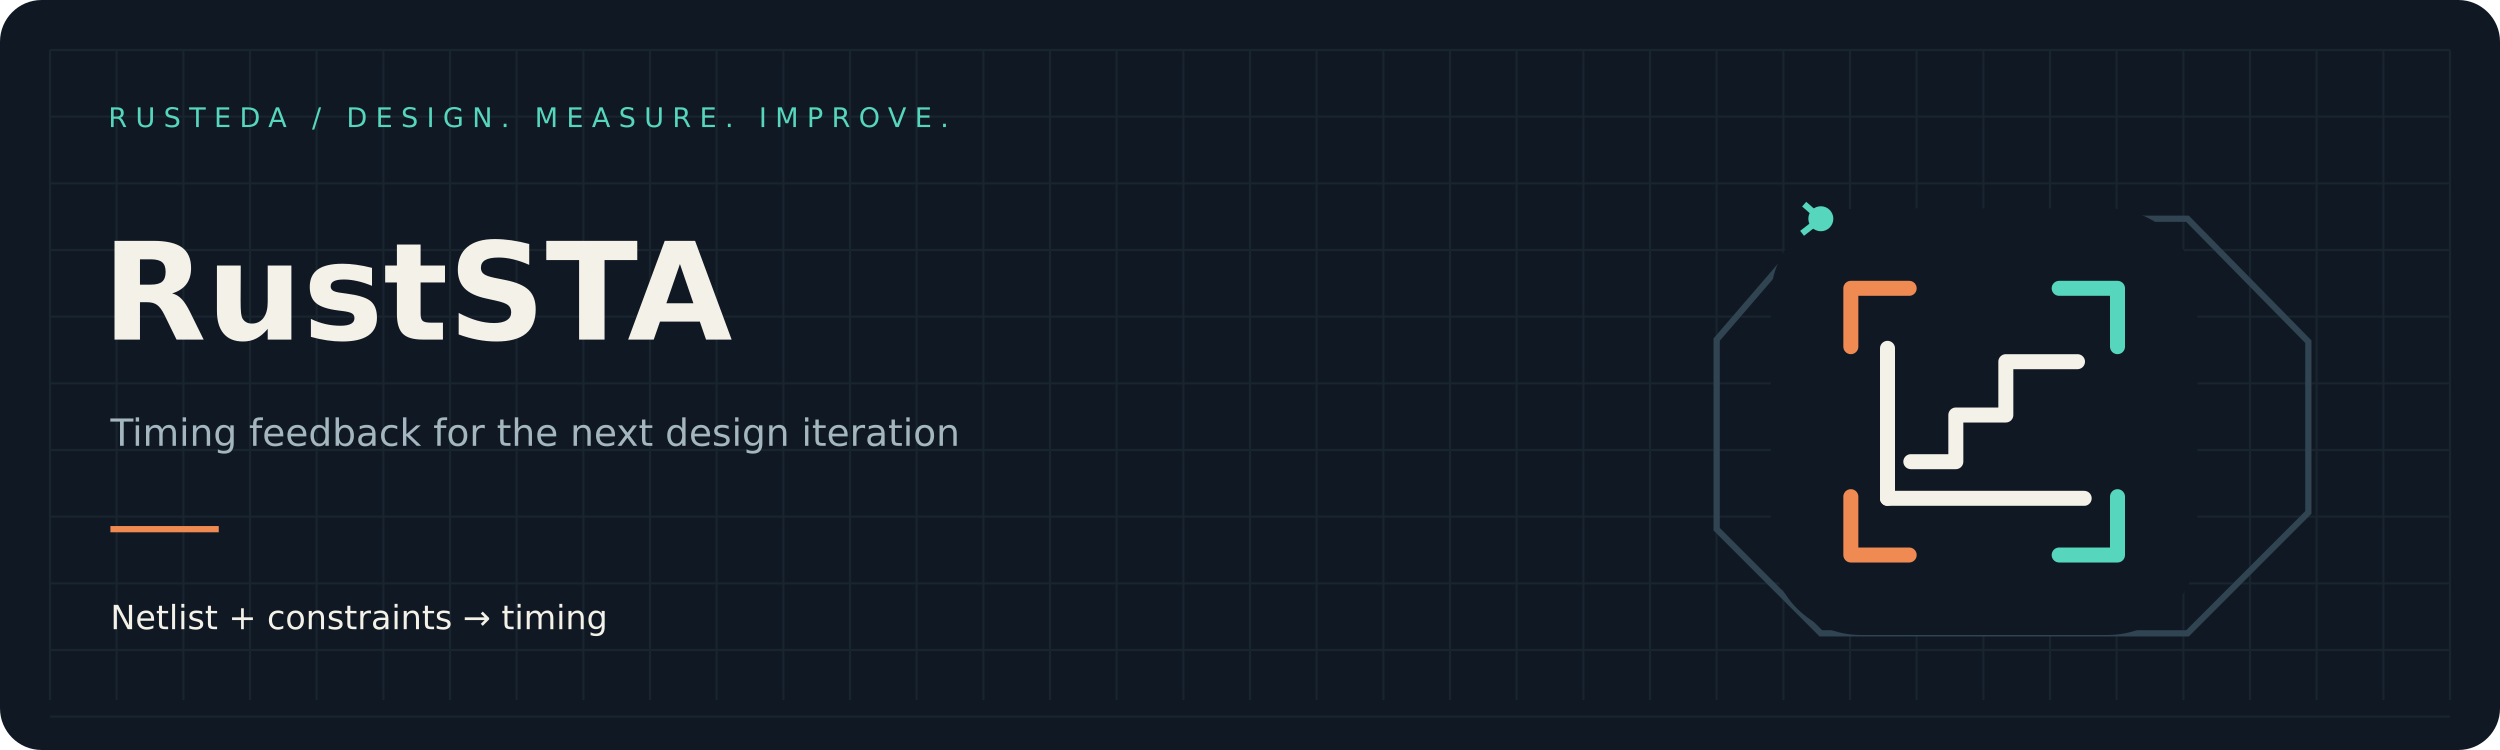
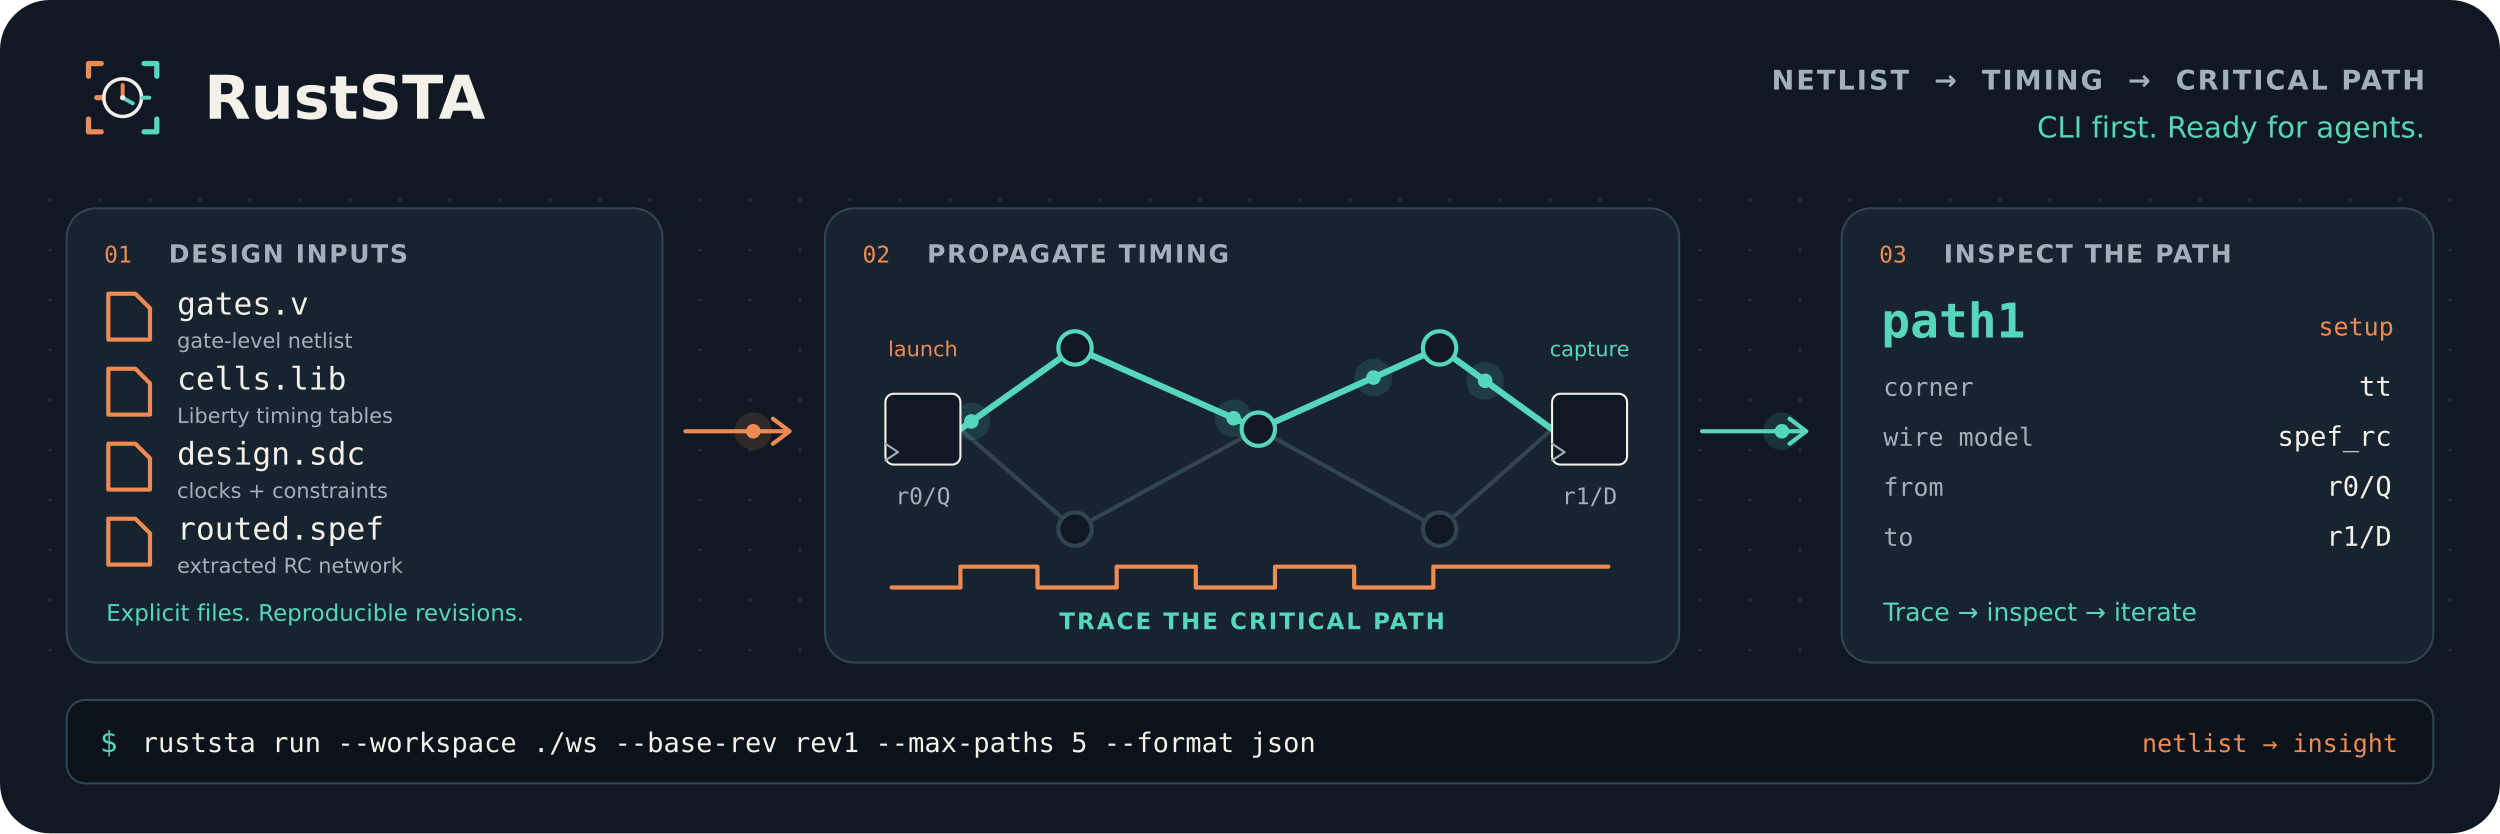
- <svg xmlns="http://www.w3.org/2000/svg" width="1200" height="360" viewBox="0 0 1200 360" role="img" aria-labelledby="title desc">
-   <rect width="1200" height="360" rx="20" fill="#101923" />
-   <g stroke="#304451" opacity=".25">
-     <path d="M24 24V336" />
-     <path d="M56 24V336" />
-     <path d="M88 24V336" />
-     <path d="M120 24V336" />
-     <path d="M152 24V336" />
-     <path d="M184 24V336" />
-     <path d="M216 24V336" />
-     <path d="M248 24V336" />
-     <path d="M280 24V336" />
-     <path d="M312 24V336" />
-     <path d="M344 24V336" />
-     <path d="M376 24V336" />
-     <path d="M408 24V336" />
-     <path d="M440 24V336" />
-     <path d="M472 24V336" />
-     <path d="M504 24V336" />
-     <path d="M536 24V336" />
-     <path d="M568 24V336" />
-     <path d="M600 24V336" />
-     <path d="M632 24V336" />
-     <path d="M664 24V336" />
-     <path d="M696 24V336" />
-     <path d="M728 24V336" />
-     <path d="M760 24V336" />
-     <path d="M792 24V336" />
-     <path d="M824 24V336" />
-     <path d="M856 24V336" />
-     <path d="M888 24V336" />
-     <path d="M920 24V336" />
-     <path d="M952 24V336" />
-     <path d="M984 24V336" />
-     <path d="M1016 24V336" />
-     <path d="M1048 24V336" />
-     <path d="M1080 24V336" />
-     <path d="M1112 24V336" />
-     <path d="M1144 24V336" />
-     <path d="M1176 24V336" />
-     <path d="M24 24H1176" />
-     <path d="M24 56H1176" />
-     <path d="M24 88H1176" />
-     <path d="M24 120H1176" />
-     <path d="M24 152H1176" />
-     <path d="M24 184H1176" />
-     <path d="M24 216H1176" />
-     <path d="M24 248H1176" />
-     <path d="M24 280H1176" />
-     <path d="M24 312H1176" />
-     <path d="M24 344H1176" />
+ <svg xmlns="http://www.w3.org/2000/svg" width="1200" height="400" viewBox="0 0 1200 400" role="img" aria-labelledby="title desc">
+   <rect width="1200" height="400" rx="24" fill="#101923" />
+   <g opacity=".15">
+     <circle cx="24" cy="96" r=".75" fill="#A1B0BA" />
+     <circle cx="24" cy="120" r=".75" fill="#A1B0BA" />
+     <circle cx="24" cy="144" r=".75" fill="#A1B0BA" />
+     <circle cx="24" cy="168" r=".75" fill="#A1B0BA" />
+     <circle cx="24" cy="192" r=".75" fill="#A1B0BA" />
+     <circle cx="24" cy="216" r=".75" fill="#A1B0BA" />
+     <circle cx="24" cy="240" r=".75" fill="#A1B0BA" />
+     <circle cx="24" cy="264" r=".75" fill="#A1B0BA" />
+     <circle cx="24" cy="288" r=".75" fill="#A1B0BA" />
+     <circle cx="24" cy="312" r=".75" fill="#A1B0BA" />
+     <circle cx="48" cy="96" r=".75" fill="#A1B0BA" />
+     <circle cx="48" cy="120" r=".75" fill="#A1B0BA" />
+     <circle cx="48" cy="144" r=".75" fill="#A1B0BA" />
+     <circle cx="48" cy="168" r=".75" fill="#A1B0BA" />
+     <circle cx="48" cy="192" r=".75" fill="#A1B0BA" />
+     <circle cx="48" cy="216" r=".75" fill="#A1B0BA" />
+     <circle cx="48" cy="240" r=".75" fill="#A1B0BA" />
+     <circle cx="48" cy="264" r=".75" fill="#A1B0BA" />
+     <circle cx="48" cy="288" r=".75" fill="#A1B0BA" />
+     <circle cx="48" cy="312" r=".75" fill="#A1B0BA" />
+     <circle cx="72" cy="96" r=".75" fill="#A1B0BA" />
+     <circle cx="72" cy="120" r=".75" fill="#A1B0BA" />
+     <circle cx="72" cy="144" r=".75" fill="#A1B0BA" />
+     <circle cx="72" cy="168" r=".75" fill="#A1B0BA" />
+     <circle cx="72" cy="192" r=".75" fill="#A1B0BA" />
+     <circle cx="72" cy="216" r=".75" fill="#A1B0BA" />
+     <circle cx="72" cy="240" r=".75" fill="#A1B0BA" />
+     <circle cx="72" cy="264" r=".75" fill="#A1B0BA" />
+     <circle cx="72" cy="288" r=".75" fill="#A1B0BA" />
+     <circle cx="72" cy="312" r=".75" fill="#A1B0BA" />
+     <circle cx="96" cy="96" r=".75" fill="#A1B0BA" />
+     <circle cx="96" cy="120" r=".75" fill="#A1B0BA" />
+     <circle cx="96" cy="144" r=".75" fill="#A1B0BA" />
+     <circle cx="96" cy="168" r=".75" fill="#A1B0BA" />
+     <circle cx="96" cy="192" r=".75" fill="#A1B0BA" />
+     <circle cx="96" cy="216" r=".75" fill="#A1B0BA" />
+     <circle cx="96" cy="240" r=".75" fill="#A1B0BA" />
+     <circle cx="96" cy="264" r=".75" fill="#A1B0BA" />
+     <circle cx="96" cy="288" r=".75" fill="#A1B0BA" />
+     <circle cx="96" cy="312" r=".75" fill="#A1B0BA" />
+     <circle cx="120" cy="96" r=".75" fill="#A1B0BA" />
+     <circle cx="120" cy="120" r=".75" fill="#A1B0BA" />
+     <circle cx="120" cy="144" r=".75" fill="#A1B0BA" />
+     <circle cx="120" cy="168" r=".75" fill="#A1B0BA" />
+     <circle cx="120" cy="192" r=".75" fill="#A1B0BA" />
+     <circle cx="120" cy="216" r=".75" fill="#A1B0BA" />
+     <circle cx="120" cy="240" r=".75" fill="#A1B0BA" />
+     <circle cx="120" cy="264" r=".75" fill="#A1B0BA" />
+     <circle cx="120" cy="288" r=".75" fill="#A1B0BA" />
+     <circle cx="120" cy="312" r=".75" fill="#A1B0BA" />
+     <circle cx="144" cy="96" r=".75" fill="#A1B0BA" />
+     <circle cx="144" cy="120" r=".75" fill="#A1B0BA" />
+     <circle cx="144" cy="144" r=".75" fill="#A1B0BA" />
+     <circle cx="144" cy="168" r=".75" fill="#A1B0BA" />
+     <circle cx="144" cy="192" r=".75" fill="#A1B0BA" />
+     <circle cx="144" cy="216" r=".75" fill="#A1B0BA" />
+     <circle cx="144" cy="240" r=".75" fill="#A1B0BA" />
+     <circle cx="144" cy="264" r=".75" fill="#A1B0BA" />
+     <circle cx="144" cy="288" r=".75" fill="#A1B0BA" />
+     <circle cx="144" cy="312" r=".75" fill="#A1B0BA" />
+     <circle cx="168" cy="96" r=".75" fill="#A1B0BA" />
+     <circle cx="168" cy="120" r=".75" fill="#A1B0BA" />
+     <circle cx="168" cy="144" r=".75" fill="#A1B0BA" />
+     <circle cx="168" cy="168" r=".75" fill="#A1B0BA" />
+     <circle cx="168" cy="192" r=".75" fill="#A1B0BA" />
+     <circle cx="168" cy="216" r=".75" fill="#A1B0BA" />
+     <circle cx="168" cy="240" r=".75" fill="#A1B0BA" />
+     <circle cx="168" cy="264" r=".75" fill="#A1B0BA" />
+     <circle cx="168" cy="288" r=".75" fill="#A1B0BA" />
+     <circle cx="168" cy="312" r=".75" fill="#A1B0BA" />
+     <circle cx="192" cy="96" r=".75" fill="#A1B0BA" />
+     <circle cx="192" cy="120" r=".75" fill="#A1B0BA" />
+     <circle cx="192" cy="144" r=".75" fill="#A1B0BA" />
+     <circle cx="192" cy="168" r=".75" fill="#A1B0BA" />
+     <circle cx="192" cy="192" r=".75" fill="#A1B0BA" />
+     <circle cx="192" cy="216" r=".75" fill="#A1B0BA" />
+     <circle cx="192" cy="240" r=".75" fill="#A1B0BA" />
+     <circle cx="192" cy="264" r=".75" fill="#A1B0BA" />
+     <circle cx="192" cy="288" r=".75" fill="#A1B0BA" />
+     <circle cx="192" cy="312" r=".75" fill="#A1B0BA" />
+     <circle cx="216" cy="96" r=".75" fill="#A1B0BA" />
+     <circle cx="216" cy="120" r=".75" fill="#A1B0BA" />
+     <circle cx="216" cy="144" r=".75" fill="#A1B0BA" />
+     <circle cx="216" cy="168" r=".75" fill="#A1B0BA" />
+     <circle cx="216" cy="192" r=".75" fill="#A1B0BA" />
+     <circle cx="216" cy="216" r=".75" fill="#A1B0BA" />
+     <circle cx="216" cy="240" r=".75" fill="#A1B0BA" />
+     <circle cx="216" cy="264" r=".75" fill="#A1B0BA" />
+     <circle cx="216" cy="288" r=".75" fill="#A1B0BA" />
+     <circle cx="216" cy="312" r=".75" fill="#A1B0BA" />
+     <circle cx="240" cy="96" r=".75" fill="#A1B0BA" />
+     <circle cx="240" cy="120" r=".75" fill="#A1B0BA" />
+     <circle cx="240" cy="144" r=".75" fill="#A1B0BA" />
+     <circle cx="240" cy="168" r=".75" fill="#A1B0BA" />
+     <circle cx="240" cy="192" r=".75" fill="#A1B0BA" />
+     <circle cx="240" cy="216" r=".75" fill="#A1B0BA" />
+     <circle cx="240" cy="240" r=".75" fill="#A1B0BA" />
+     <circle cx="240" cy="264" r=".75" fill="#A1B0BA" />
+     <circle cx="240" cy="288" r=".75" fill="#A1B0BA" />
+     <circle cx="240" cy="312" r=".75" fill="#A1B0BA" />
+     <circle cx="264" cy="96" r=".75" fill="#A1B0BA" />
+     <circle cx="264" cy="120" r=".75" fill="#A1B0BA" />
+     <circle cx="264" cy="144" r=".75" fill="#A1B0BA" />
+     <circle cx="264" cy="168" r=".75" fill="#A1B0BA" />
+     <circle cx="264" cy="192" r=".75" fill="#A1B0BA" />
+     <circle cx="264" cy="216" r=".75" fill="#A1B0BA" />
+     <circle cx="264" cy="240" r=".75" fill="#A1B0BA" />
+     <circle cx="264" cy="264" r=".75" fill="#A1B0BA" />
+     <circle cx="264" cy="288" r=".75" fill="#A1B0BA" />
+     <circle cx="264" cy="312" r=".75" fill="#A1B0BA" />
+     <circle cx="288" cy="96" r=".75" fill="#A1B0BA" />
+     <circle cx="288" cy="120" r=".75" fill="#A1B0BA" />
+     <circle cx="288" cy="144" r=".75" fill="#A1B0BA" />
+     <circle cx="288" cy="168" r=".75" fill="#A1B0BA" />
+     <circle cx="288" cy="192" r=".75" fill="#A1B0BA" />
+     <circle cx="288" cy="216" r=".75" fill="#A1B0BA" />
+     <circle cx="288" cy="240" r=".75" fill="#A1B0BA" />
+     <circle cx="288" cy="264" r=".75" fill="#A1B0BA" />
+     <circle cx="288" cy="288" r=".75" fill="#A1B0BA" />
+     <circle cx="288" cy="312" r=".75" fill="#A1B0BA" />
+     <circle cx="312" cy="96" r=".75" fill="#A1B0BA" />
+     <circle cx="312" cy="120" r=".75" fill="#A1B0BA" />
+     <circle cx="312" cy="144" r=".75" fill="#A1B0BA" />
+     <circle cx="312" cy="168" r=".75" fill="#A1B0BA" />
+     <circle cx="312" cy="192" r=".75" fill="#A1B0BA" />
+     <circle cx="312" cy="216" r=".75" fill="#A1B0BA" />
+     <circle cx="312" cy="240" r=".75" fill="#A1B0BA" />
+     <circle cx="312" cy="264" r=".75" fill="#A1B0BA" />
+     <circle cx="312" cy="288" r=".75" fill="#A1B0BA" />
+     <circle cx="312" cy="312" r=".75" fill="#A1B0BA" />
+     <circle cx="336" cy="96" r=".75" fill="#A1B0BA" />
+     <circle cx="336" cy="120" r=".75" fill="#A1B0BA" />
+     <circle cx="336" cy="144" r=".75" fill="#A1B0BA" />
+     <circle cx="336" cy="168" r=".75" fill="#A1B0BA" />
+     <circle cx="336" cy="192" r=".75" fill="#A1B0BA" />
+     <circle cx="336" cy="216" r=".75" fill="#A1B0BA" />
+     <circle cx="336" cy="240" r=".75" fill="#A1B0BA" />
+     <circle cx="336" cy="264" r=".75" fill="#A1B0BA" />
+     <circle cx="336" cy="288" r=".75" fill="#A1B0BA" />
+     <circle cx="336" cy="312" r=".75" fill="#A1B0BA" />
+     <circle cx="360" cy="96" r=".75" fill="#A1B0BA" />
+     <circle cx="360" cy="120" r=".75" fill="#A1B0BA" />
+     <circle cx="360" cy="144" r=".75" fill="#A1B0BA" />
+     <circle cx="360" cy="168" r=".75" fill="#A1B0BA" />
+     <circle cx="360" cy="192" r=".75" fill="#A1B0BA" />
+     <circle cx="360" cy="216" r=".75" fill="#A1B0BA" />
+     <circle cx="360" cy="240" r=".75" fill="#A1B0BA" />
+     <circle cx="360" cy="264" r=".75" fill="#A1B0BA" />
+     <circle cx="360" cy="288" r=".75" fill="#A1B0BA" />
+     <circle cx="360" cy="312" r=".75" fill="#A1B0BA" />
+     <circle cx="384" cy="96" r=".75" fill="#A1B0BA" />
+     <circle cx="384" cy="120" r=".75" fill="#A1B0BA" />
+     <circle cx="384" cy="144" r=".75" fill="#A1B0BA" />
+     <circle cx="384" cy="168" r=".75" fill="#A1B0BA" />
+     <circle cx="384" cy="192" r=".75" fill="#A1B0BA" />
+     <circle cx="384" cy="216" r=".75" fill="#A1B0BA" />
+     <circle cx="384" cy="240" r=".75" fill="#A1B0BA" />
+     <circle cx="384" cy="264" r=".75" fill="#A1B0BA" />
+     <circle cx="384" cy="288" r=".75" fill="#A1B0BA" />
+     <circle cx="384" cy="312" r=".75" fill="#A1B0BA" />
+     <circle cx="408" cy="96" r=".75" fill="#A1B0BA" />
+     <circle cx="408" cy="120" r=".75" fill="#A1B0BA" />
+     <circle cx="408" cy="144" r=".75" fill="#A1B0BA" />
+     <circle cx="408" cy="168" r=".75" fill="#A1B0BA" />
+     <circle cx="408" cy="192" r=".75" fill="#A1B0BA" />
+     <circle cx="408" cy="216" r=".75" fill="#A1B0BA" />
+     <circle cx="408" cy="240" r=".75" fill="#A1B0BA" />
+     <circle cx="408" cy="264" r=".75" fill="#A1B0BA" />
+     <circle cx="408" cy="288" r=".75" fill="#A1B0BA" />
+     <circle cx="408" cy="312" r=".75" fill="#A1B0BA" />
+     <circle cx="432" cy="96" r=".75" fill="#A1B0BA" />
+     <circle cx="432" cy="120" r=".75" fill="#A1B0BA" />
+     <circle cx="432" cy="144" r=".75" fill="#A1B0BA" />
+     <circle cx="432" cy="168" r=".75" fill="#A1B0BA" />
+     <circle cx="432" cy="192" r=".75" fill="#A1B0BA" />
+     <circle cx="432" cy="216" r=".75" fill="#A1B0BA" />
+     <circle cx="432" cy="240" r=".75" fill="#A1B0BA" />
+     <circle cx="432" cy="264" r=".75" fill="#A1B0BA" />
+     <circle cx="432" cy="288" r=".75" fill="#A1B0BA" />
+     <circle cx="432" cy="312" r=".75" fill="#A1B0BA" />
+     <circle cx="456" cy="96" r=".75" fill="#A1B0BA" />
+     <circle cx="456" cy="120" r=".75" fill="#A1B0BA" />
+     <circle cx="456" cy="144" r=".75" fill="#A1B0BA" />
+     <circle cx="456" cy="168" r=".75" fill="#A1B0BA" />
+     <circle cx="456" cy="192" r=".75" fill="#A1B0BA" />
+     <circle cx="456" cy="216" r=".75" fill="#A1B0BA" />
+     <circle cx="456" cy="240" r=".75" fill="#A1B0BA" />
+     <circle cx="456" cy="264" r=".75" fill="#A1B0BA" />
+     <circle cx="456" cy="288" r=".75" fill="#A1B0BA" />
+     <circle cx="456" cy="312" r=".75" fill="#A1B0BA" />
+     <circle cx="480" cy="96" r=".75" fill="#A1B0BA" />
+     <circle cx="480" cy="120" r=".75" fill="#A1B0BA" />
+     <circle cx="480" cy="144" r=".75" fill="#A1B0BA" />
+     <circle cx="480" cy="168" r=".75" fill="#A1B0BA" />
+     <circle cx="480" cy="192" r=".75" fill="#A1B0BA" />
+     <circle cx="480" cy="216" r=".75" fill="#A1B0BA" />
+     <circle cx="480" cy="240" r=".75" fill="#A1B0BA" />
+     <circle cx="480" cy="264" r=".75" fill="#A1B0BA" />
+     <circle cx="480" cy="288" r=".75" fill="#A1B0BA" />
+     <circle cx="480" cy="312" r=".75" fill="#A1B0BA" />
+     <circle cx="504" cy="96" r=".75" fill="#A1B0BA" />
+     <circle cx="504" cy="120" r=".75" fill="#A1B0BA" />
+     <circle cx="504" cy="144" r=".75" fill="#A1B0BA" />
+     <circle cx="504" cy="168" r=".75" fill="#A1B0BA" />
+     <circle cx="504" cy="192" r=".75" fill="#A1B0BA" />
+     <circle cx="504" cy="216" r=".75" fill="#A1B0BA" />
+     <circle cx="504" cy="240" r=".75" fill="#A1B0BA" />
+     <circle cx="504" cy="264" r=".75" fill="#A1B0BA" />
+     <circle cx="504" cy="288" r=".75" fill="#A1B0BA" />
+     <circle cx="504" cy="312" r=".75" fill="#A1B0BA" />
+     <circle cx="528" cy="96" r=".75" fill="#A1B0BA" />
+     <circle cx="528" cy="120" r=".75" fill="#A1B0BA" />
+     <circle cx="528" cy="144" r=".75" fill="#A1B0BA" />
+     <circle cx="528" cy="168" r=".75" fill="#A1B0BA" />
+     <circle cx="528" cy="192" r=".75" fill="#A1B0BA" />
+     <circle cx="528" cy="216" r=".75" fill="#A1B0BA" />
+     <circle cx="528" cy="240" r=".75" fill="#A1B0BA" />
+     <circle cx="528" cy="264" r=".75" fill="#A1B0BA" />
+     <circle cx="528" cy="288" r=".75" fill="#A1B0BA" />
+     <circle cx="528" cy="312" r=".75" fill="#A1B0BA" />
+     <circle cx="552" cy="96" r=".75" fill="#A1B0BA" />
+     <circle cx="552" cy="120" r=".75" fill="#A1B0BA" />
+     <circle cx="552" cy="144" r=".75" fill="#A1B0BA" />
+     <circle cx="552" cy="168" r=".75" fill="#A1B0BA" />
+     <circle cx="552" cy="192" r=".75" fill="#A1B0BA" />
+     <circle cx="552" cy="216" r=".75" fill="#A1B0BA" />
+     <circle cx="552" cy="240" r=".75" fill="#A1B0BA" />
+     <circle cx="552" cy="264" r=".75" fill="#A1B0BA" />
+     <circle cx="552" cy="288" r=".75" fill="#A1B0BA" />
+     <circle cx="552" cy="312" r=".75" fill="#A1B0BA" />
+     <circle cx="576" cy="96" r=".75" fill="#A1B0BA" />
+     <circle cx="576" cy="120" r=".75" fill="#A1B0BA" />
+     <circle cx="576" cy="144" r=".75" fill="#A1B0BA" />
+     <circle cx="576" cy="168" r=".75" fill="#A1B0BA" />
+     <circle cx="576" cy="192" r=".75" fill="#A1B0BA" />
+     <circle cx="576" cy="216" r=".75" fill="#A1B0BA" />
+     <circle cx="576" cy="240" r=".75" fill="#A1B0BA" />
+     <circle cx="576" cy="264" r=".75" fill="#A1B0BA" />
+     <circle cx="576" cy="288" r=".75" fill="#A1B0BA" />
+     <circle cx="576" cy="312" r=".75" fill="#A1B0BA" />
+     <circle cx="600" cy="96" r=".75" fill="#A1B0BA" />
+     <circle cx="600" cy="120" r=".75" fill="#A1B0BA" />
+     <circle cx="600" cy="144" r=".75" fill="#A1B0BA" />
+     <circle cx="600" cy="168" r=".75" fill="#A1B0BA" />
+     <circle cx="600" cy="192" r=".75" fill="#A1B0BA" />
+     <circle cx="600" cy="216" r=".75" fill="#A1B0BA" />
+     <circle cx="600" cy="240" r=".75" fill="#A1B0BA" />
+     <circle cx="600" cy="264" r=".75" fill="#A1B0BA" />
+     <circle cx="600" cy="288" r=".75" fill="#A1B0BA" />
+     <circle cx="600" cy="312" r=".75" fill="#A1B0BA" />
+     <circle cx="624" cy="96" r=".75" fill="#A1B0BA" />
+     <circle cx="624" cy="120" r=".75" fill="#A1B0BA" />
+     <circle cx="624" cy="144" r=".75" fill="#A1B0BA" />
+     <circle cx="624" cy="168" r=".75" fill="#A1B0BA" />
+     <circle cx="624" cy="192" r=".75" fill="#A1B0BA" />
+     <circle cx="624" cy="216" r=".75" fill="#A1B0BA" />
+     <circle cx="624" cy="240" r=".75" fill="#A1B0BA" />
+     <circle cx="624" cy="264" r=".75" fill="#A1B0BA" />
+     <circle cx="624" cy="288" r=".75" fill="#A1B0BA" />
+     <circle cx="624" cy="312" r=".75" fill="#A1B0BA" />
+     <circle cx="648" cy="96" r=".75" fill="#A1B0BA" />
+     <circle cx="648" cy="120" r=".75" fill="#A1B0BA" />
+     <circle cx="648" cy="144" r=".75" fill="#A1B0BA" />
+     <circle cx="648" cy="168" r=".75" fill="#A1B0BA" />
+     <circle cx="648" cy="192" r=".75" fill="#A1B0BA" />
+     <circle cx="648" cy="216" r=".75" fill="#A1B0BA" />
+     <circle cx="648" cy="240" r=".75" fill="#A1B0BA" />
+     <circle cx="648" cy="264" r=".75" fill="#A1B0BA" />
+     <circle cx="648" cy="288" r=".75" fill="#A1B0BA" />
+     <circle cx="648" cy="312" r=".75" fill="#A1B0BA" />
+     <circle cx="672" cy="96" r=".75" fill="#A1B0BA" />
+     <circle cx="672" cy="120" r=".75" fill="#A1B0BA" />
+     <circle cx="672" cy="144" r=".75" fill="#A1B0BA" />
+     <circle cx="672" cy="168" r=".75" fill="#A1B0BA" />
+     <circle cx="672" cy="192" r=".75" fill="#A1B0BA" />
+     <circle cx="672" cy="216" r=".75" fill="#A1B0BA" />
+     <circle cx="672" cy="240" r=".75" fill="#A1B0BA" />
+     <circle cx="672" cy="264" r=".75" fill="#A1B0BA" />
+     <circle cx="672" cy="288" r=".75" fill="#A1B0BA" />
+     <circle cx="672" cy="312" r=".75" fill="#A1B0BA" />
+     <circle cx="696" cy="96" r=".75" fill="#A1B0BA" />
+     <circle cx="696" cy="120" r=".75" fill="#A1B0BA" />
+     <circle cx="696" cy="144" r=".75" fill="#A1B0BA" />
+     <circle cx="696" cy="168" r=".75" fill="#A1B0BA" />
+     <circle cx="696" cy="192" r=".75" fill="#A1B0BA" />
+     <circle cx="696" cy="216" r=".75" fill="#A1B0BA" />
+     <circle cx="696" cy="240" r=".75" fill="#A1B0BA" />
+     <circle cx="696" cy="264" r=".75" fill="#A1B0BA" />
+     <circle cx="696" cy="288" r=".75" fill="#A1B0BA" />
+     <circle cx="696" cy="312" r=".75" fill="#A1B0BA" />
+     <circle cx="720" cy="96" r=".75" fill="#A1B0BA" />
+     <circle cx="720" cy="120" r=".75" fill="#A1B0BA" />
+     <circle cx="720" cy="144" r=".75" fill="#A1B0BA" />
+     <circle cx="720" cy="168" r=".75" fill="#A1B0BA" />
+     <circle cx="720" cy="192" r=".75" fill="#A1B0BA" />
+     <circle cx="720" cy="216" r=".75" fill="#A1B0BA" />
+     <circle cx="720" cy="240" r=".75" fill="#A1B0BA" />
+     <circle cx="720" cy="264" r=".75" fill="#A1B0BA" />
+     <circle cx="720" cy="288" r=".75" fill="#A1B0BA" />
+     <circle cx="720" cy="312" r=".75" fill="#A1B0BA" />
+     <circle cx="744" cy="96" r=".75" fill="#A1B0BA" />
+     <circle cx="744" cy="120" r=".75" fill="#A1B0BA" />
+     <circle cx="744" cy="144" r=".75" fill="#A1B0BA" />
+     <circle cx="744" cy="168" r=".75" fill="#A1B0BA" />
+     <circle cx="744" cy="192" r=".75" fill="#A1B0BA" />
+     <circle cx="744" cy="216" r=".75" fill="#A1B0BA" />
+     <circle cx="744" cy="240" r=".75" fill="#A1B0BA" />
+     <circle cx="744" cy="264" r=".75" fill="#A1B0BA" />
+     <circle cx="744" cy="288" r=".75" fill="#A1B0BA" />
+     <circle cx="744" cy="312" r=".75" fill="#A1B0BA" />
+     <circle cx="768" cy="96" r=".75" fill="#A1B0BA" />
+     <circle cx="768" cy="120" r=".75" fill="#A1B0BA" />
+     <circle cx="768" cy="144" r=".75" fill="#A1B0BA" />
+     <circle cx="768" cy="168" r=".75" fill="#A1B0BA" />
+     <circle cx="768" cy="192" r=".75" fill="#A1B0BA" />
+     <circle cx="768" cy="216" r=".75" fill="#A1B0BA" />
+     <circle cx="768" cy="240" r=".75" fill="#A1B0BA" />
+     <circle cx="768" cy="264" r=".75" fill="#A1B0BA" />
+     <circle cx="768" cy="288" r=".75" fill="#A1B0BA" />
+     <circle cx="768" cy="312" r=".75" fill="#A1B0BA" />
+     <circle cx="792" cy="96" r=".75" fill="#A1B0BA" />
+     <circle cx="792" cy="120" r=".75" fill="#A1B0BA" />
+     <circle cx="792" cy="144" r=".75" fill="#A1B0BA" />
+     <circle cx="792" cy="168" r=".75" fill="#A1B0BA" />
+     <circle cx="792" cy="192" r=".75" fill="#A1B0BA" />
+     <circle cx="792" cy="216" r=".75" fill="#A1B0BA" />
+     <circle cx="792" cy="240" r=".75" fill="#A1B0BA" />
+     <circle cx="792" cy="264" r=".75" fill="#A1B0BA" />
+     <circle cx="792" cy="288" r=".75" fill="#A1B0BA" />
+     <circle cx="792" cy="312" r=".75" fill="#A1B0BA" />
+     <circle cx="816" cy="96" r=".75" fill="#A1B0BA" />
+     <circle cx="816" cy="120" r=".75" fill="#A1B0BA" />
+     <circle cx="816" cy="144" r=".75" fill="#A1B0BA" />
+     <circle cx="816" cy="168" r=".75" fill="#A1B0BA" />
+     <circle cx="816" cy="192" r=".75" fill="#A1B0BA" />
+     <circle cx="816" cy="216" r=".75" fill="#A1B0BA" />
+     <circle cx="816" cy="240" r=".75" fill="#A1B0BA" />
+     <circle cx="816" cy="264" r=".75" fill="#A1B0BA" />
+     <circle cx="816" cy="288" r=".75" fill="#A1B0BA" />
+     <circle cx="816" cy="312" r=".75" fill="#A1B0BA" />
+     <circle cx="840" cy="96" r=".75" fill="#A1B0BA" />
+     <circle cx="840" cy="120" r=".75" fill="#A1B0BA" />
+     <circle cx="840" cy="144" r=".75" fill="#A1B0BA" />
+     <circle cx="840" cy="168" r=".75" fill="#A1B0BA" />
+     <circle cx="840" cy="192" r=".75" fill="#A1B0BA" />
+     <circle cx="840" cy="216" r=".75" fill="#A1B0BA" />
+     <circle cx="840" cy="240" r=".75" fill="#A1B0BA" />
+     <circle cx="840" cy="264" r=".75" fill="#A1B0BA" />
+     <circle cx="840" cy="288" r=".75" fill="#A1B0BA" />
+     <circle cx="840" cy="312" r=".75" fill="#A1B0BA" />
+     <circle cx="864" cy="96" r=".75" fill="#A1B0BA" />
+     <circle cx="864" cy="120" r=".75" fill="#A1B0BA" />
+     <circle cx="864" cy="144" r=".75" fill="#A1B0BA" />
+     <circle cx="864" cy="168" r=".75" fill="#A1B0BA" />
+     <circle cx="864" cy="192" r=".75" fill="#A1B0BA" />
+     <circle cx="864" cy="216" r=".75" fill="#A1B0BA" />
+     <circle cx="864" cy="240" r=".75" fill="#A1B0BA" />
+     <circle cx="864" cy="264" r=".75" fill="#A1B0BA" />
+     <circle cx="864" cy="288" r=".75" fill="#A1B0BA" />
+     <circle cx="864" cy="312" r=".75" fill="#A1B0BA" />
+     <circle cx="888" cy="96" r=".75" fill="#A1B0BA" />
+     <circle cx="888" cy="120" r=".75" fill="#A1B0BA" />
+     <circle cx="888" cy="144" r=".75" fill="#A1B0BA" />
+     <circle cx="888" cy="168" r=".75" fill="#A1B0BA" />
+     <circle cx="888" cy="192" r=".75" fill="#A1B0BA" />
+     <circle cx="888" cy="216" r=".75" fill="#A1B0BA" />
+     <circle cx="888" cy="240" r=".75" fill="#A1B0BA" />
+     <circle cx="888" cy="264" r=".75" fill="#A1B0BA" />
+     <circle cx="888" cy="288" r=".75" fill="#A1B0BA" />
+     <circle cx="888" cy="312" r=".75" fill="#A1B0BA" />
+     <circle cx="912" cy="96" r=".75" fill="#A1B0BA" />
+     <circle cx="912" cy="120" r=".75" fill="#A1B0BA" />
+     <circle cx="912" cy="144" r=".75" fill="#A1B0BA" />
+     <circle cx="912" cy="168" r=".75" fill="#A1B0BA" />
+     <circle cx="912" cy="192" r=".75" fill="#A1B0BA" />
+     <circle cx="912" cy="216" r=".75" fill="#A1B0BA" />
+     <circle cx="912" cy="240" r=".75" fill="#A1B0BA" />
+     <circle cx="912" cy="264" r=".75" fill="#A1B0BA" />
+     <circle cx="912" cy="288" r=".75" fill="#A1B0BA" />
+     <circle cx="912" cy="312" r=".75" fill="#A1B0BA" />
+     <circle cx="936" cy="96" r=".75" fill="#A1B0BA" />
+     <circle cx="936" cy="120" r=".75" fill="#A1B0BA" />
+     <circle cx="936" cy="144" r=".75" fill="#A1B0BA" />
+     <circle cx="936" cy="168" r=".75" fill="#A1B0BA" />
+     <circle cx="936" cy="192" r=".75" fill="#A1B0BA" />
+     <circle cx="936" cy="216" r=".75" fill="#A1B0BA" />
+     <circle cx="936" cy="240" r=".75" fill="#A1B0BA" />
+     <circle cx="936" cy="264" r=".75" fill="#A1B0BA" />
+     <circle cx="936" cy="288" r=".75" fill="#A1B0BA" />
+     <circle cx="936" cy="312" r=".75" fill="#A1B0BA" />
+     <circle cx="960" cy="96" r=".75" fill="#A1B0BA" />
+     <circle cx="960" cy="120" r=".75" fill="#A1B0BA" />
+     <circle cx="960" cy="144" r=".75" fill="#A1B0BA" />
+     <circle cx="960" cy="168" r=".75" fill="#A1B0BA" />
+     <circle cx="960" cy="192" r=".75" fill="#A1B0BA" />
+     <circle cx="960" cy="216" r=".75" fill="#A1B0BA" />
+     <circle cx="960" cy="240" r=".75" fill="#A1B0BA" />
+     <circle cx="960" cy="264" r=".75" fill="#A1B0BA" />
+     <circle cx="960" cy="288" r=".75" fill="#A1B0BA" />
+     <circle cx="960" cy="312" r=".75" fill="#A1B0BA" />
+     <circle cx="984" cy="96" r=".75" fill="#A1B0BA" />
+     <circle cx="984" cy="120" r=".75" fill="#A1B0BA" />
+     <circle cx="984" cy="144" r=".75" fill="#A1B0BA" />
+     <circle cx="984" cy="168" r=".75" fill="#A1B0BA" />
+     <circle cx="984" cy="192" r=".75" fill="#A1B0BA" />
+     <circle cx="984" cy="216" r=".75" fill="#A1B0BA" />
+     <circle cx="984" cy="240" r=".75" fill="#A1B0BA" />
+     <circle cx="984" cy="264" r=".75" fill="#A1B0BA" />
+     <circle cx="984" cy="288" r=".75" fill="#A1B0BA" />
+     <circle cx="984" cy="312" r=".75" fill="#A1B0BA" />
+     <circle cx="1008" cy="96" r=".75" fill="#A1B0BA" />
+     <circle cx="1008" cy="120" r=".75" fill="#A1B0BA" />
+     <circle cx="1008" cy="144" r=".75" fill="#A1B0BA" />
+     <circle cx="1008" cy="168" r=".75" fill="#A1B0BA" />
+     <circle cx="1008" cy="192" r=".75" fill="#A1B0BA" />
+     <circle cx="1008" cy="216" r=".75" fill="#A1B0BA" />
+     <circle cx="1008" cy="240" r=".75" fill="#A1B0BA" />
+     <circle cx="1008" cy="264" r=".75" fill="#A1B0BA" />
+     <circle cx="1008" cy="288" r=".75" fill="#A1B0BA" />
+     <circle cx="1008" cy="312" r=".75" fill="#A1B0BA" />
+     <circle cx="1032" cy="96" r=".75" fill="#A1B0BA" />
+     <circle cx="1032" cy="120" r=".75" fill="#A1B0BA" />
+     <circle cx="1032" cy="144" r=".75" fill="#A1B0BA" />
+     <circle cx="1032" cy="168" r=".75" fill="#A1B0BA" />
+     <circle cx="1032" cy="192" r=".75" fill="#A1B0BA" />
+     <circle cx="1032" cy="216" r=".75" fill="#A1B0BA" />
+     <circle cx="1032" cy="240" r=".75" fill="#A1B0BA" />
+     <circle cx="1032" cy="264" r=".75" fill="#A1B0BA" />
+     <circle cx="1032" cy="288" r=".75" fill="#A1B0BA" />
+     <circle cx="1032" cy="312" r=".75" fill="#A1B0BA" />
+     <circle cx="1056" cy="96" r=".75" fill="#A1B0BA" />
+     <circle cx="1056" cy="120" r=".75" fill="#A1B0BA" />
+     <circle cx="1056" cy="144" r=".75" fill="#A1B0BA" />
+     <circle cx="1056" cy="168" r=".75" fill="#A1B0BA" />
+     <circle cx="1056" cy="192" r=".75" fill="#A1B0BA" />
+     <circle cx="1056" cy="216" r=".75" fill="#A1B0BA" />
+     <circle cx="1056" cy="240" r=".75" fill="#A1B0BA" />
+     <circle cx="1056" cy="264" r=".75" fill="#A1B0BA" />
+     <circle cx="1056" cy="288" r=".75" fill="#A1B0BA" />
+     <circle cx="1056" cy="312" r=".75" fill="#A1B0BA" />
+     <circle cx="1080" cy="96" r=".75" fill="#A1B0BA" />
+     <circle cx="1080" cy="120" r=".75" fill="#A1B0BA" />
+     <circle cx="1080" cy="144" r=".75" fill="#A1B0BA" />
+     <circle cx="1080" cy="168" r=".75" fill="#A1B0BA" />
+     <circle cx="1080" cy="192" r=".75" fill="#A1B0BA" />
+     <circle cx="1080" cy="216" r=".75" fill="#A1B0BA" />
+     <circle cx="1080" cy="240" r=".75" fill="#A1B0BA" />
+     <circle cx="1080" cy="264" r=".75" fill="#A1B0BA" />
+     <circle cx="1080" cy="288" r=".75" fill="#A1B0BA" />
+     <circle cx="1080" cy="312" r=".75" fill="#A1B0BA" />
+     <circle cx="1104" cy="96" r=".75" fill="#A1B0BA" />
+     <circle cx="1104" cy="120" r=".75" fill="#A1B0BA" />
+     <circle cx="1104" cy="144" r=".75" fill="#A1B0BA" />
+     <circle cx="1104" cy="168" r=".75" fill="#A1B0BA" />
+     <circle cx="1104" cy="192" r=".75" fill="#A1B0BA" />
+     <circle cx="1104" cy="216" r=".75" fill="#A1B0BA" />
+     <circle cx="1104" cy="240" r=".75" fill="#A1B0BA" />
+     <circle cx="1104" cy="264" r=".75" fill="#A1B0BA" />
+     <circle cx="1104" cy="288" r=".75" fill="#A1B0BA" />
+     <circle cx="1104" cy="312" r=".75" fill="#A1B0BA" />
+     <circle cx="1128" cy="96" r=".75" fill="#A1B0BA" />
+     <circle cx="1128" cy="120" r=".75" fill="#A1B0BA" />
+     <circle cx="1128" cy="144" r=".75" fill="#A1B0BA" />
+     <circle cx="1128" cy="168" r=".75" fill="#A1B0BA" />
+     <circle cx="1128" cy="192" r=".75" fill="#A1B0BA" />
+     <circle cx="1128" cy="216" r=".75" fill="#A1B0BA" />
+     <circle cx="1128" cy="240" r=".75" fill="#A1B0BA" />
+     <circle cx="1128" cy="264" r=".75" fill="#A1B0BA" />
+     <circle cx="1128" cy="288" r=".75" fill="#A1B0BA" />
+     <circle cx="1128" cy="312" r=".75" fill="#A1B0BA" />
+     <circle cx="1152" cy="96" r=".75" fill="#A1B0BA" />
+     <circle cx="1152" cy="120" r=".75" fill="#A1B0BA" />
+     <circle cx="1152" cy="144" r=".75" fill="#A1B0BA" />
+     <circle cx="1152" cy="168" r=".75" fill="#A1B0BA" />
+     <circle cx="1152" cy="192" r=".75" fill="#A1B0BA" />
+     <circle cx="1152" cy="216" r=".75" fill="#A1B0BA" />
+     <circle cx="1152" cy="240" r=".75" fill="#A1B0BA" />
+     <circle cx="1152" cy="264" r=".75" fill="#A1B0BA" />
+     <circle cx="1152" cy="288" r=".75" fill="#A1B0BA" />
+     <circle cx="1152" cy="312" r=".75" fill="#A1B0BA" />
+     <circle cx="1176" cy="96" r=".75" fill="#A1B0BA" />
+     <circle cx="1176" cy="120" r=".75" fill="#A1B0BA" />
+     <circle cx="1176" cy="144" r=".75" fill="#A1B0BA" />
+     <circle cx="1176" cy="168" r=".75" fill="#A1B0BA" />
+     <circle cx="1176" cy="192" r=".75" fill="#A1B0BA" />
+     <circle cx="1176" cy="216" r=".75" fill="#A1B0BA" />
+     <circle cx="1176" cy="240" r=".75" fill="#A1B0BA" />
+     <circle cx="1176" cy="264" r=".75" fill="#A1B0BA" />
+     <circle cx="1176" cy="288" r=".75" fill="#A1B0BA" />
+     <circle cx="1176" cy="312" r=".75" fill="#A1B0BA" />
  </g>
-   <text x="52" y="61" fill="#57D6BE" font-family="DejaVu Sans,sans-serif" font-size="13" letter-spacing="4">RUSTEDA / DESIGN. MEASURE. IMPROVE.</text>
-   <text x="49" y="163" fill="#F4F1E9" font-family="DejaVu Sans,sans-serif" font-size="65" font-weight="700">RustSTA</text>
-   <text x="53" y="214" fill="#A4B6BF" font-family="DejaVu Sans,sans-serif" font-size="18">Timing feedback for the next design iteration</text>
-   <path d="M53 254H105" stroke="#EF8B52" stroke-width="3" />
-   <text x="53" y="302" fill="#F4F1E9" font-family="DejaVu Sans,sans-serif" font-size="16">Netlist + constraints → timing</text>
-   <polyline points="874,105 1050,105 1108,164 1108,246 1050,304 874,304 824,254 824,163 874,105" fill="none" stroke="#304451" stroke-width="3" />
-   <g transform="translate(850 100) scale(.8)">
+   <g transform="translate(32 20) scale(.21)">
    <rect width="256" height="256" rx="54" fill="#101923" />
-     <g fill="none" stroke-width="9" stroke-linecap="round" stroke-linejoin="round">
-       <path d="M83 48H48V83M48 173V208H83" stroke="#EF8B52" />
-       <path d="M173 48H208V83M208 173V208H173" stroke="#57D6BE" />
-       <g stroke="#F4F1E9">
-         <polyline points="70,174 70,84" />
-         <polyline points="70,174 188,174" />
-         <polyline points="84,152 111,152 111,124 141,124 141,92 184,92" />
-       </g>
+     <g fill="none" stroke-width="12" stroke-linecap="round" stroke-linejoin="round">
+       <path d="M79 50H50V79M50 177V206H79" stroke="#EF8B52" />
+       <path d="M177 50H206V79M206 177V206H177" stroke="#57D6BE" />
+       <path d="M69 128H83" stroke="#EF8B52" />
+       <circle cx="128" cy="128" r="43" stroke="#F4F1E9" stroke-width="8" />
+       <path d="M128 128V99" stroke="#EF8B52" stroke-width="9" />
+       <path d="M128 128L151 141M173 128H189" stroke="#57D6BE" stroke-width="9" />
    </g>
+     <circle cx="128" cy="128" r="6" fill="#F4F1E9" />
  </g>
-   <circle cx="874" cy="105" r="6" fill="#57D6BE" />
-   <path d="M866 98L874 105L865 112" fill="none" stroke="#57D6BE" stroke-width="3" />
+   <text x="98" y="57" fill="#F4F1E9" font-family="DejaVu Sans,sans-serif" xml:space="preserve" font-size="29" font-weight="700">RustSTA</text>
+   <text x="1164" y="43" fill="#A1B0BA" font-family="DejaVu Sans,sans-serif" xml:space="preserve" font-size="13" font-weight="700" text-anchor="end" letter-spacing="1">NETLIST  →  TIMING  →  CRITICAL PATH</text>
+   <text x="1164" y="66" fill="#57D6BE" font-family="DejaVu Sans,sans-serif" xml:space="preserve" font-size="14" font-weight="400" text-anchor="end">CLI first. Ready for agents.</text>
+   <rect x="32" y="100" width="286" height="218" rx="14" fill="#17242F" stroke="#304451" />
+   <text x="50" y="126" fill="#EF8B52" font-family="DejaVu Sans Mono,monospace" xml:space="preserve" font-size="11" font-weight="400">01</text>
+   <text x="81" y="126" fill="#A1B0BA" font-family="DejaVu Sans,sans-serif" xml:space="preserve" font-size="12" font-weight="700" letter-spacing=".8">DESIGN INPUTS</text>
+   <rect x="396" y="100" width="410" height="218" rx="14" fill="#17242F" stroke="#304451" />
+   <text x="414" y="126" fill="#EF8B52" font-family="DejaVu Sans Mono,monospace" xml:space="preserve" font-size="11" font-weight="400">02</text>
+   <text x="445" y="126" fill="#A1B0BA" font-family="DejaVu Sans,sans-serif" xml:space="preserve" font-size="12" font-weight="700" letter-spacing=".8">PROPAGATE TIMING</text>
+   <rect x="884" y="100" width="284" height="218" rx="14" fill="#17242F" stroke="#304451" />
+   <text x="902" y="126" fill="#EF8B52" font-family="DejaVu Sans Mono,monospace" xml:space="preserve" font-size="11" font-weight="400">03</text>
+   <text x="933" y="126" fill="#A1B0BA" font-family="DejaVu Sans,sans-serif" xml:space="preserve" font-size="12" font-weight="700" letter-spacing=".8">INSPECT THE PATH</text>
+   <path d="M52 141H65L72 148V163H52Z" fill="none" stroke="#EF8B52" stroke-width="2" stroke-linecap="round" stroke-linejoin="round" />
+   <text x="85" y="151" fill="#F4F1E9" font-family="DejaVu Sans Mono,monospace" xml:space="preserve" font-size="15" font-weight="400">gates.v</text>
+   <text x="85" y="167" fill="#A1B0BA" font-family="DejaVu Sans,sans-serif" xml:space="preserve" font-size="10" font-weight="400">gate-level netlist</text>
+   <path d="M52 177H65L72 184V199H52Z" fill="none" stroke="#EF8B52" stroke-width="2" stroke-linecap="round" stroke-linejoin="round" />
+   <text x="85" y="187" fill="#F4F1E9" font-family="DejaVu Sans Mono,monospace" xml:space="preserve" font-size="15" font-weight="400">cells.lib</text>
+   <text x="85" y="203" fill="#A1B0BA" font-family="DejaVu Sans,sans-serif" xml:space="preserve" font-size="10" font-weight="400">Liberty timing tables</text>
+   <path d="M52 213H65L72 220V235H52Z" fill="none" stroke="#EF8B52" stroke-width="2" stroke-linecap="round" stroke-linejoin="round" />
+   <text x="85" y="223" fill="#F4F1E9" font-family="DejaVu Sans Mono,monospace" xml:space="preserve" font-size="15" font-weight="400">design.sdc</text>
+   <text x="85" y="239" fill="#A1B0BA" font-family="DejaVu Sans,sans-serif" xml:space="preserve" font-size="10" font-weight="400">clocks + constraints</text>
+   <path d="M52 249H65L72 256V271H52Z" fill="none" stroke="#EF8B52" stroke-width="2" stroke-linecap="round" stroke-linejoin="round" />
+   <text x="85" y="259" fill="#F4F1E9" font-family="DejaVu Sans Mono,monospace" xml:space="preserve" font-size="15" font-weight="400">routed.spef</text>
+   <text x="85" y="275" fill="#A1B0BA" font-family="DejaVu Sans,sans-serif" xml:space="preserve" font-size="10" font-weight="400">extracted RC network</text>
+   <text x="51" y="298" fill="#57D6BE" font-family="DejaVu Sans,sans-serif" xml:space="preserve" font-size="11" font-weight="400">Explicit files. Reproducible revisions.</text>
+   <path d="M329 207H377" fill="none" stroke="#EF8B52" stroke-width="2" stroke-linecap="round" stroke-linejoin="round" />
+   <path d="M371 201L379 207L371 213" fill="none" stroke="#EF8B52" stroke-width="2" stroke-linecap="round" stroke-linejoin="round" />
+   <circle cx="361.58" cy="207.00" r="9" fill="#EF8B52" opacity=".14" />
+   <circle cx="361.58" cy="207.00" r="3.5" fill="#EF8B52" />
+   <path d="M817 207H865" fill="none" stroke="#57D6BE" stroke-width="2" stroke-linecap="round" stroke-linejoin="round" />
+   <path d="M859 201L867 207L859 213" fill="none" stroke="#57D6BE" stroke-width="2" stroke-linecap="round" stroke-linejoin="round" />
+   <circle cx="855.33" cy="207.00" r="9" fill="#57D6BE" opacity=".14" />
+   <circle cx="855.33" cy="207.00" r="3.5" fill="#57D6BE" />
+   <path d="M461 206L516 254" fill="none" stroke="#304451" stroke-width="2" stroke-linecap="round" stroke-linejoin="round" />
+   <path d="M516 254L604 206" fill="none" stroke="#304451" stroke-width="2" stroke-linecap="round" stroke-linejoin="round" />
+   <path d="M604 206L691 254" fill="none" stroke="#304451" stroke-width="2" stroke-linecap="round" stroke-linejoin="round" />
+   <path d="M691 254L745 206" fill="none" stroke="#304451" stroke-width="2" stroke-linecap="round" stroke-linejoin="round" />
+   <path d="M461 206L516 167" fill="none" stroke="#57D6BE" stroke-width="3" stroke-linecap="round" stroke-linejoin="round" />
+   <circle cx="466.24" cy="202.29" r="9" fill="#57D6BE" opacity=".14" />
+   <circle cx="466.24" cy="202.29" r="3.5" fill="#57D6BE" />
+   <path d="M516 167L604 206" fill="none" stroke="#57D6BE" stroke-width="3" stroke-linecap="round" stroke-linejoin="round" />
+   <circle cx="592.14" cy="200.74" r="9" fill="#57D6BE" opacity=".14" />
+   <circle cx="592.14" cy="200.74" r="3.5" fill="#57D6BE" />
+   <path d="M604 206L691 167" fill="none" stroke="#57D6BE" stroke-width="3" stroke-linecap="round" stroke-linejoin="round" />
+   <circle cx="659.27" cy="181.23" r="9" fill="#57D6BE" opacity=".14" />
+   <circle cx="659.27" cy="181.23" r="3.5" fill="#57D6BE" />
+   <path d="M691 167L745 206" fill="none" stroke="#57D6BE" stroke-width="3" stroke-linecap="round" stroke-linejoin="round" />
+   <circle cx="712.88" cy="182.80" r="9" fill="#57D6BE" opacity=".14" />
+   <circle cx="712.88" cy="182.80" r="3.5" fill="#57D6BE" />
+   <circle cx="516" cy="167" r="8" fill="#101923" stroke="#57D6BE" stroke-width="2" />
+   <circle cx="516" cy="254" r="8" fill="#101923" stroke="#304451" stroke-width="2" />
+   <circle cx="604" cy="206" r="8" fill="#101923" stroke="#57D6BE" stroke-width="2" />
+   <circle cx="691" cy="167" r="8" fill="#101923" stroke="#57D6BE" stroke-width="2" />
+   <circle cx="691" cy="254" r="8" fill="#101923" stroke="#304451" stroke-width="2" />
+   <rect x="425" y="189" width="36" height="34" rx="4" fill="#101923" stroke="#F4F1E9" />
+   <path d="M425 213L431 217L425 221" fill="none" stroke="#A1B0BA" stroke-width="1" stroke-linecap="round" stroke-linejoin="round" />
+   <text x="443" y="242" fill="#A1B0BA" font-family="DejaVu Sans Mono,monospace" xml:space="preserve" font-size="11" font-weight="400" text-anchor="middle">r0/Q</text>
+   <rect x="745" y="189" width="36" height="34" rx="4" fill="#101923" stroke="#F4F1E9" />
+   <path d="M745 213L751 217L745 221" fill="none" stroke="#A1B0BA" stroke-width="1" stroke-linecap="round" stroke-linejoin="round" />
+   <text x="763" y="242" fill="#A1B0BA" font-family="DejaVu Sans Mono,monospace" xml:space="preserve" font-size="11" font-weight="400" text-anchor="middle">r1/D</text>
+   <text x="443" y="171" fill="#EF8B52" font-family="DejaVu Sans,sans-serif" xml:space="preserve" font-size="10" font-weight="400" text-anchor="middle">launch</text>
+   <text x="763" y="171" fill="#57D6BE" font-family="DejaVu Sans,sans-serif" xml:space="preserve" font-size="10" font-weight="400" text-anchor="middle">capture</text>
+   <path d="M428 282H461V272H498V282H536V272H574V282H612V272H650V282H688V272H772" fill="none" stroke="#EF8B52" stroke-width="2" stroke-linecap="round" stroke-linejoin="round" />
+   <text x="601" y="302" fill="#57D6BE" font-family="DejaVu Sans,sans-serif" xml:space="preserve" font-size="11" font-weight="700" text-anchor="middle" letter-spacing="1">TRACE THE CRITICAL PATH</text>
+   <text x="903" y="162" fill="#57D6BE" font-family="DejaVu Sans Mono,monospace" xml:space="preserve" font-size="23" font-weight="700">path1</text>
+   <text x="1149" y="161" fill="#EF8B52" font-family="DejaVu Sans Mono,monospace" xml:space="preserve" font-size="12" font-weight="400" text-anchor="end">setup</text>
+   <text x="904" y="190" fill="#A1B0BA" font-family="DejaVu Sans Mono,monospace" xml:space="preserve" font-size="12" font-weight="400">corner</text>
+   <text x="1148" y="190" fill="#F4F1E9" font-family="DejaVu Sans Mono,monospace" xml:space="preserve" font-size="13" font-weight="400" text-anchor="end">tt</text>
+   <text x="904" y="214" fill="#A1B0BA" font-family="DejaVu Sans Mono,monospace" xml:space="preserve" font-size="12" font-weight="400">wire model</text>
+   <text x="1148" y="214" fill="#F4F1E9" font-family="DejaVu Sans Mono,monospace" xml:space="preserve" font-size="13" font-weight="400" text-anchor="end">spef_rc</text>
+   <text x="904" y="238" fill="#A1B0BA" font-family="DejaVu Sans Mono,monospace" xml:space="preserve" font-size="12" font-weight="400">from</text>
+   <text x="1148" y="238" fill="#F4F1E9" font-family="DejaVu Sans Mono,monospace" xml:space="preserve" font-size="13" font-weight="400" text-anchor="end">r0/Q</text>
+   <text x="904" y="262" fill="#A1B0BA" font-family="DejaVu Sans Mono,monospace" xml:space="preserve" font-size="12" font-weight="400">to</text>
+   <text x="1148" y="262" fill="#F4F1E9" font-family="DejaVu Sans Mono,monospace" xml:space="preserve" font-size="13" font-weight="400" text-anchor="end">r1/D</text>
+   <text x="904" y="298" fill="#57D6BE" font-family="DejaVu Sans,sans-serif" xml:space="preserve" font-size="12" font-weight="400">Trace → inspect → iterate</text>
+   <rect x="32" y="336" width="1136" height="40" rx="9" fill="#0B1219" stroke="#304451" />
+   <text x="48" y="361" fill="#57D6BE" font-family="DejaVu Sans Mono,monospace" xml:space="preserve" font-size="14" font-weight="400">$</text>
+   <text x="68" y="361" fill="#F4F1E9" font-family="DejaVu Sans Mono,monospace" xml:space="preserve" font-size="13" font-weight="400">ruststa run --workspace ./ws --base-rev rev1 --max-paths 5 --format json</text>
+   <text x="1151" y="361" fill="#EF8B52" font-family="DejaVu Sans Mono,monospace" xml:space="preserve" font-size="12" font-weight="400" text-anchor="end">netlist → insight</text>
</svg>
